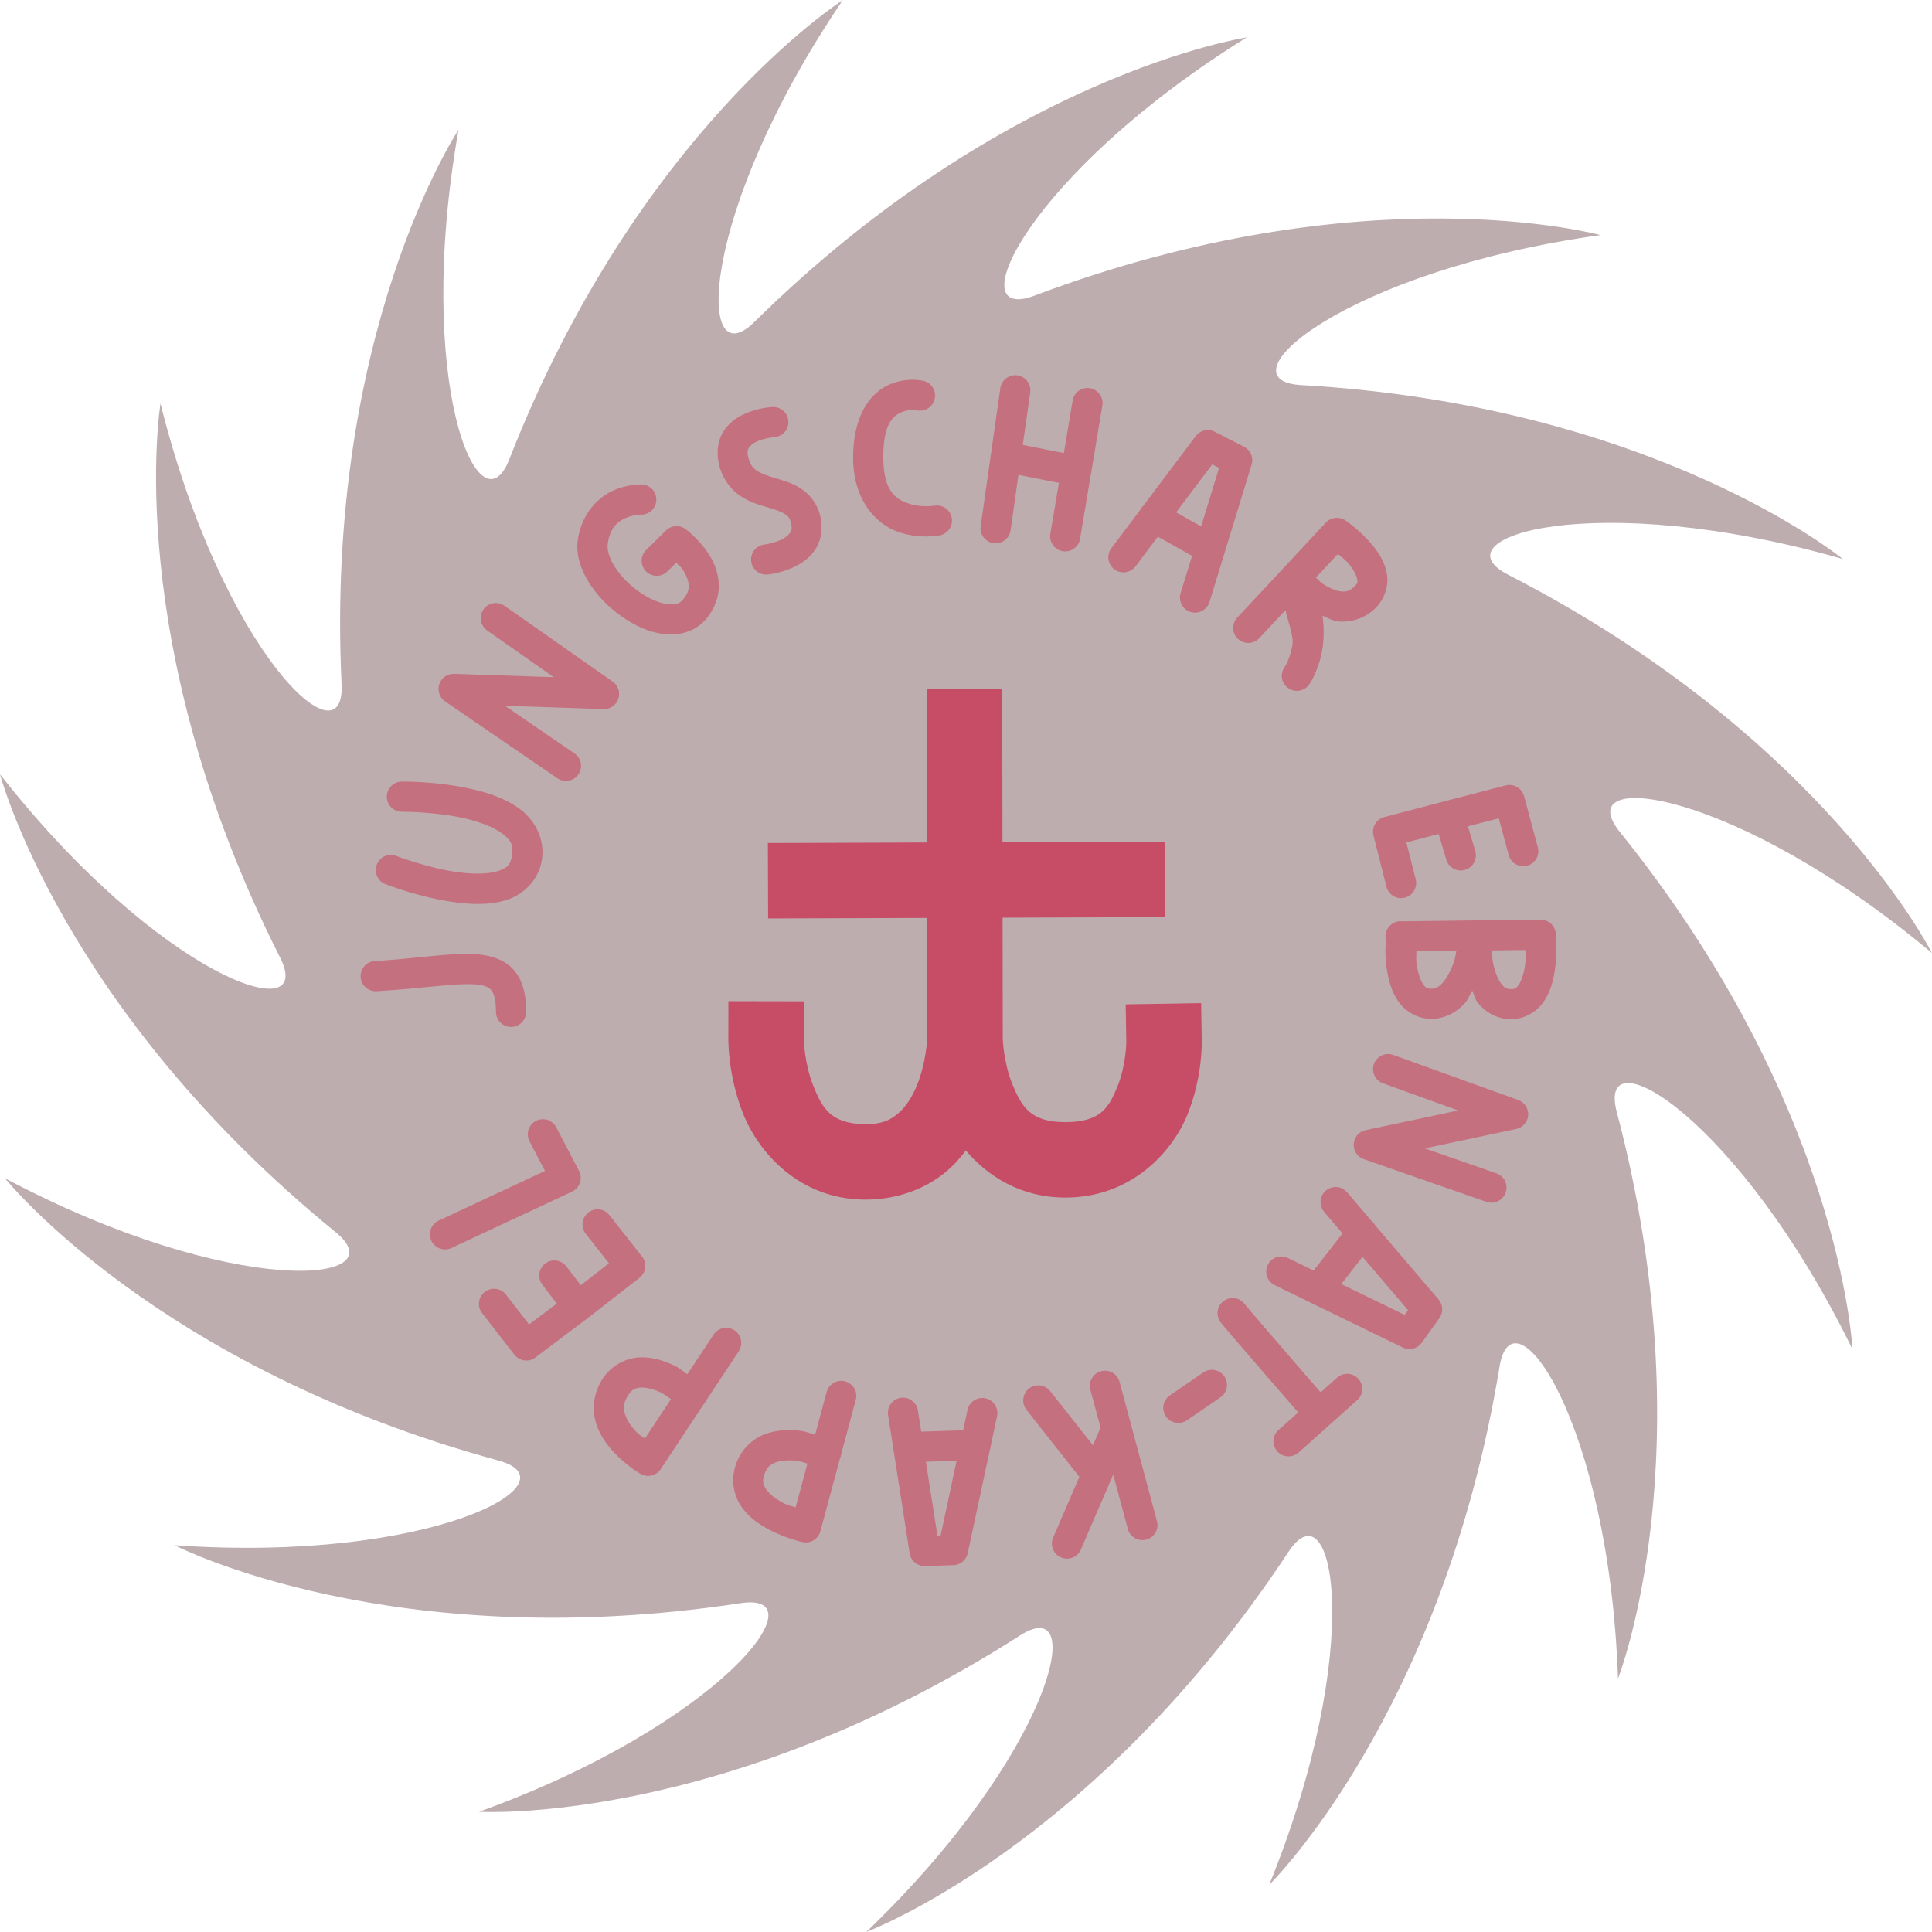
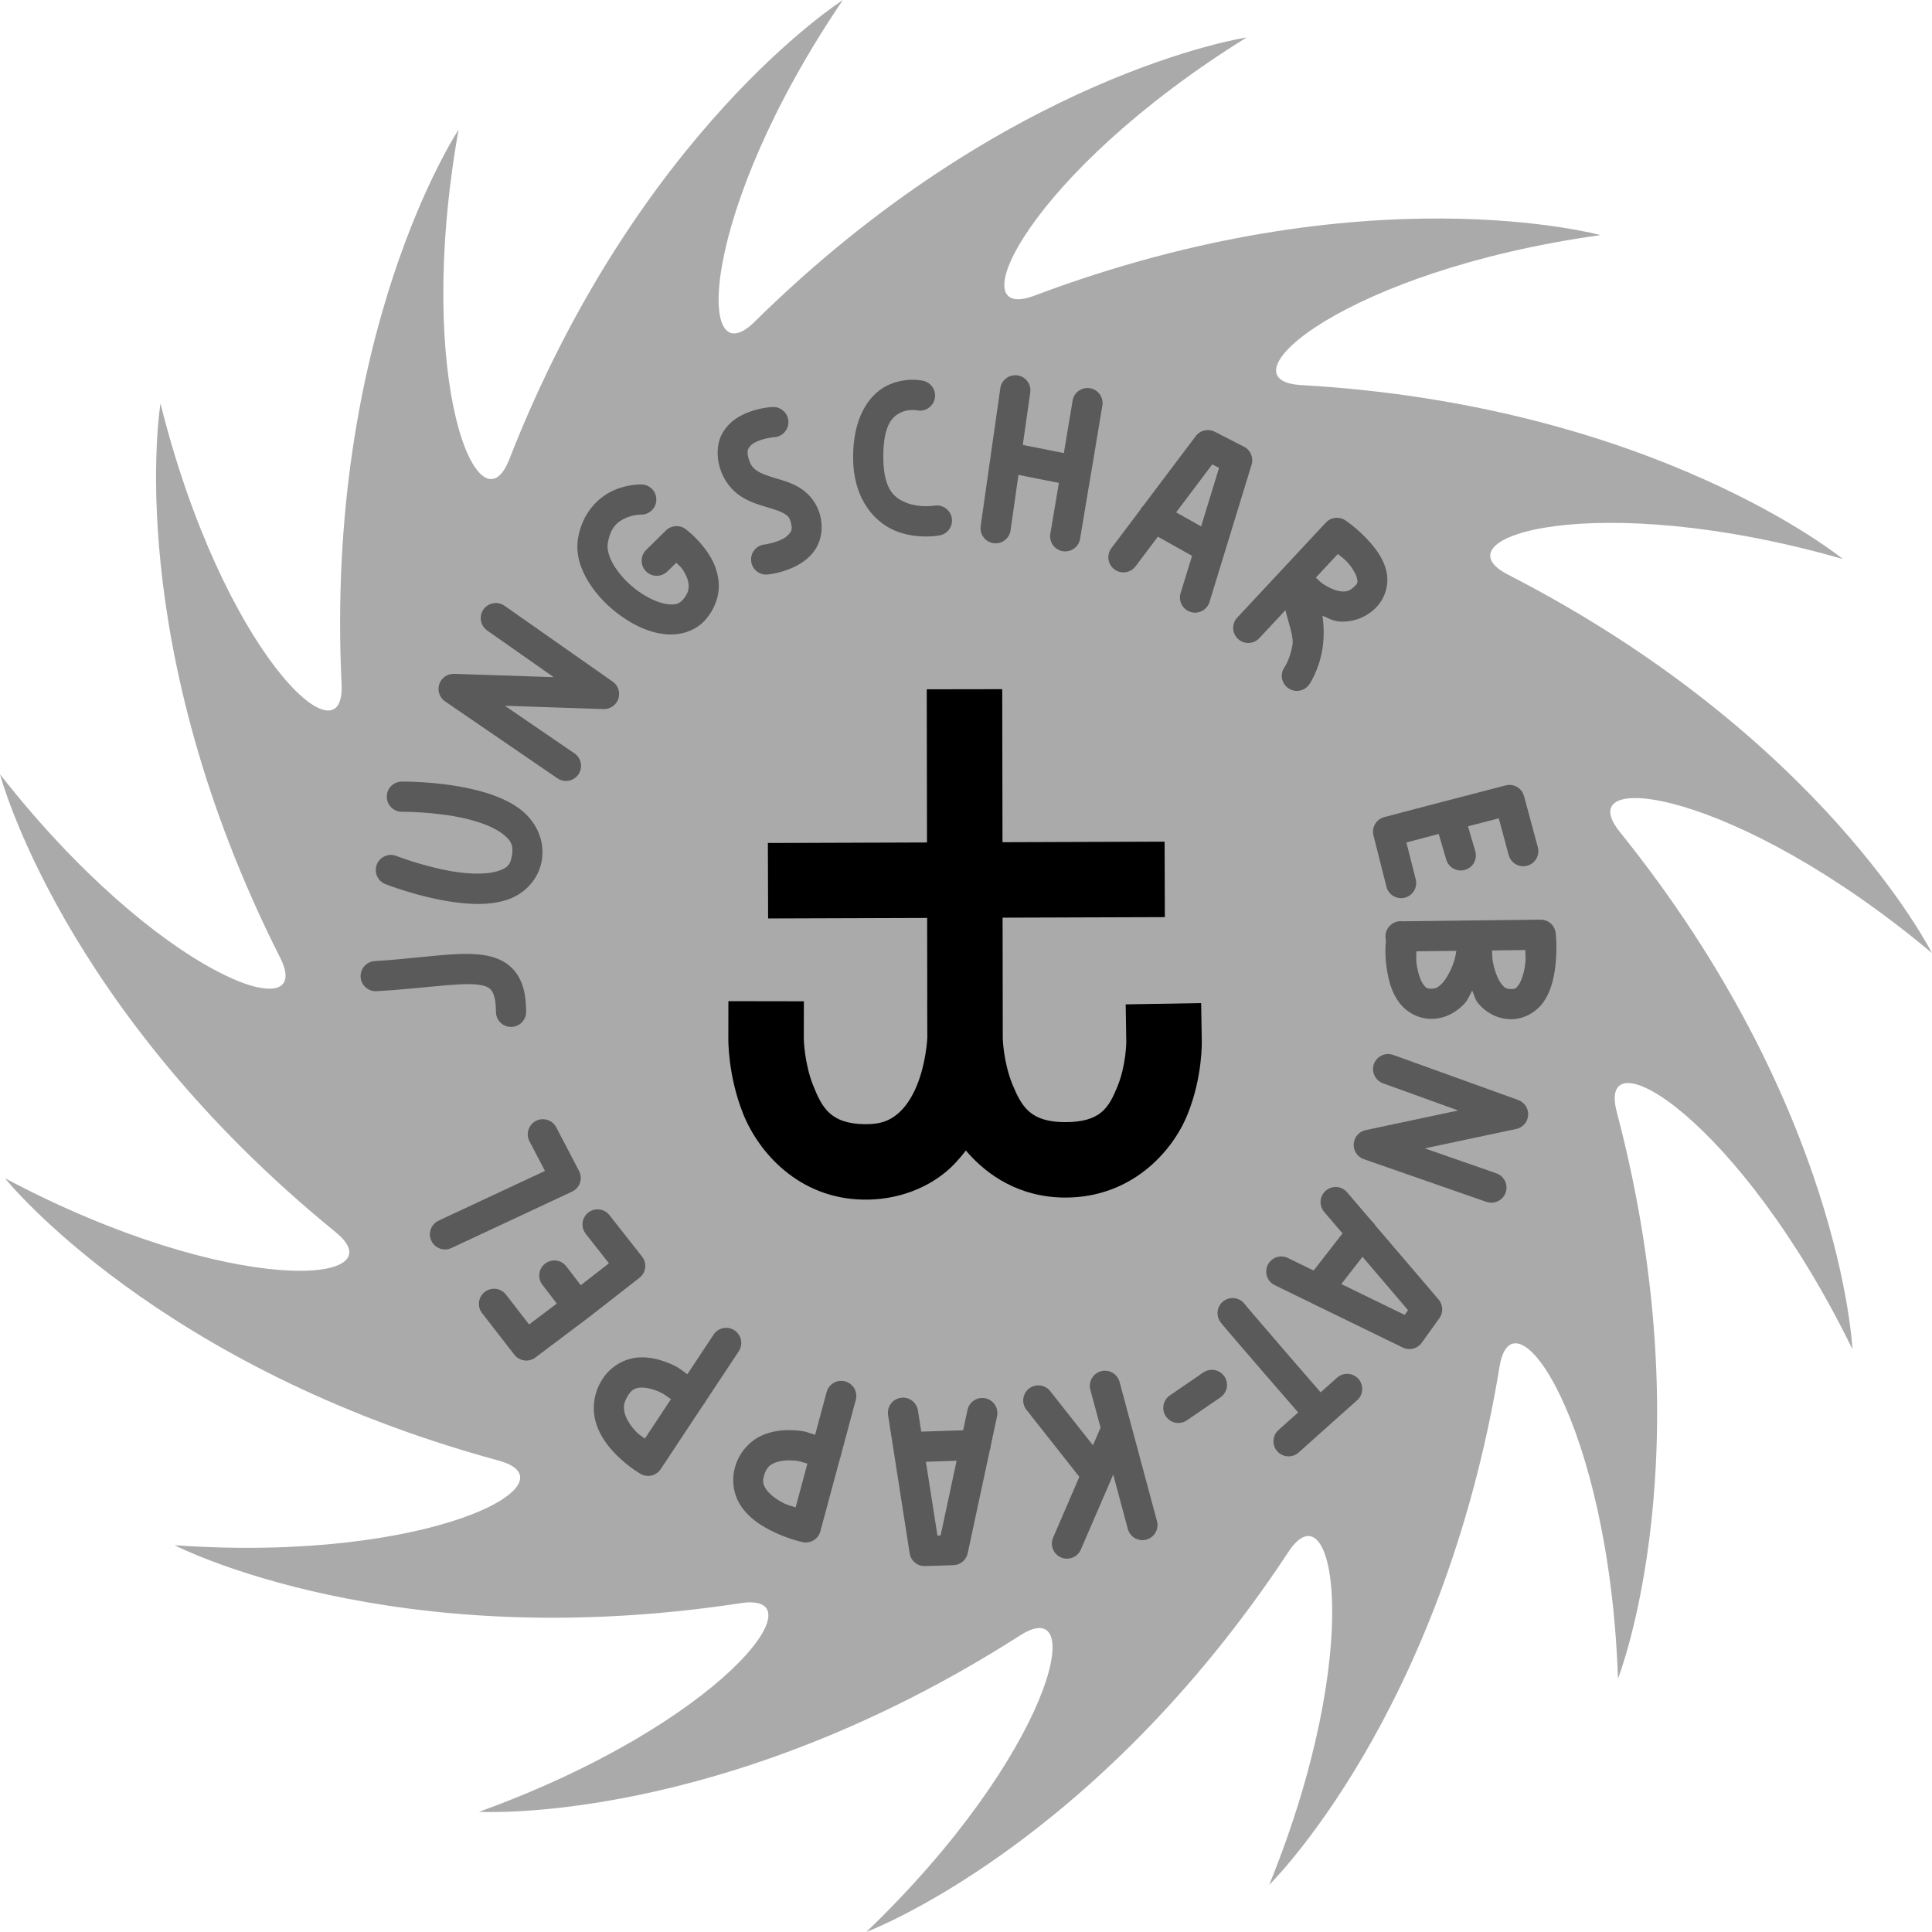
- <svg xmlns="http://www.w3.org/2000/svg" viewBox="0 0 64 64" class="fill-primary">
-   <style>
-       .fill-primary {
-          fill: rgb(199, 77, 103);
-       }
-     </style>
+ <svg xmlns="http://www.w3.org/2000/svg" viewBox="0 0 64 64">
  <path style="filter: invert(.4);" d="M27.924 0l-.004.002-.004.004c-.045.029-6.795 4.345-11.045 15.21-.99 2.533-3.167-2.55-1.682-10.913l.002-.008.004-.008-.004.004-.003.01c-.048.072-4.428 6.74-3.873 18.363.13 2.715-3.938-1.047-5.997-9.29v-.007l-.002-.004v.01c-.012.075-1.295 7.947 3.963 18.348 1.228 2.427-4.024.635-9.273-6.065l-.004-.004c.009.033 2.04 7.773 11.115 15.164C13.23 42.537 7.7 43.03.167 39.033c.027.036 5.044 6.276 16.347 9.35 2.632.716-2.215 3.401-10.723 2.805l-.017-.004.007.004c.004 0 .007.002.01.003.093.048 7.205 3.679 18.742 1.916 2.698-.412-.636 4.008-8.658 6.909l-.004.002c.032.002 8.055.47 17.92-5.842 2.297-1.47 1.055 3.92-5.09 9.82l-.002.002c.023-.008 7.547-2.827 13.985-12.594 1.497-2.272 2.565 3.151-.637 11.028l-.002.006c.022-.022 5.74-5.643 7.63-17.168.44-2.683 3.63 1.841 3.923 10.334v.002c.016-.041 2.936-7.487-.041-18.772-.694-2.628 4.067.21 7.802 7.85l.004.012v-.006-.002-.002c-.002-.054-.381-8.033-7.707-17.131-1.707-2.12 3.802-1.457 10.334 4.008l.01.011-.002-.006-.002-.002-.004-.006c-.039-.076-3.648-7.19-14.035-12.523-2.427-1.246 2.883-2.87 11.088-.52-.019-.015-6.232-5.093-17.945-5.761-2.726-.156 1.459-3.79 9.912-4.967h.01s-7.763-2.136-18.753 2.004c-2.553.962-.215-4.054 7.028-8.553-.044.007-7.98 1.214-16.305 9.424-1.94 1.912-1.852-3.615 2.924-10.656l.004-.004.004-.004zm25.674 55.607l-.002.006.002-.004v-.002z" />
  <path style="filter: invert(.1);" d="M33.63 12.43a.5.5 0 00-.492.422l-.652 4.574a.5.5 0 10.99.143l.261-1.838 1.34.265-.279 1.662a.5.5 0 10.985.164l.355-2.123a.5.5 0 00.004-.015l.38-2.281a.5.5 0 00-.984-.165l-.296 1.771-1.361-.271.248-1.744a.5.5 0 00-.498-.565zm-3.436.15c-.223.005-.52.048-.82.2-.601.303-1.131 1.077-1.113 2.426.018 1.384.765 2.153 1.48 2.41.715.257 1.387.119 1.387.119a.5.5 0 10-.184-.983s-.451.071-.865-.078-.804-.402-.818-1.482c-.015-1.115.304-1.389.562-1.52.258-.13.535-.082.535-.082a.501.501 0 10.207-.98s-.148-.034-.37-.03zm-4.588.903a.5.5 0 00-.035.002s-.494.016-.98.261a1.499 1.499 0 00-.673.627c-.165.312-.195.724-.066 1.141.132.425.404.742.697.932.294.19.595.276.848.352.253.075.46.141.582.216.122.076.174.125.22.301.05.187.023.252-.019.322a.668.668 0 01-.262.221c-.255.134-.584.178-.584.178a.5.5 0 10.108.994s.472-.041.941-.287c.235-.123.486-.304.658-.596.172-.291.23-.687.125-1.086a1.521 1.521 0 00-.664-.896c-.286-.176-.573-.253-.82-.326-.247-.074-.451-.144-.588-.233-.136-.088-.22-.172-.287-.389-.07-.224-.041-.307-.006-.375a.535.535 0 01.238-.2c.248-.125.59-.159.59-.159a.5.5 0 00-.023-1zm14.39.763a.5.5 0 00-.385.2l-1.74 2.31a.5.5 0 00-.105.143l-.95 1.26a.5.5 0 10.8.602l.74-.983 1.133.635-.38 1.234a.5.5 0 00.958.293l.496-1.619.898-2.93a.5.5 0 00-.25-.592l-.973-.498a.5.5 0 00-.242-.054zm.162 1.137l.225.116-.594 1.938-.828-.465zm-18.9.665s-.45-.019-.933.197c-.484.215-1.036.728-1.178 1.592-.086.52.088 1.02.359 1.455.271.434.65.819 1.076 1.12.425.303.896.525 1.387.59.491.066 1.047-.062 1.408-.482.311-.361.45-.787.435-1.17a1.973 1.973 0 00-.322-.973c-.328-.525-.78-.85-.78-.85a.5.5 0 00-.648.044l-.652.642a.5.5 0 10.701.713l.29-.283c.1.101.146.114.24.264.102.164.166.334.172.48.005.147-.025.284-.194.48-.119.14-.252.18-.517.145s-.619-.186-.942-.416a3.08 3.08 0 01-.805-.834c-.186-.299-.253-.577-.222-.763.09-.551.338-.724.597-.84.26-.116.495-.111.495-.111a.5.5 0 10.033-1zm23.03 1.105a.5.5 0 00-.367.158l-1.434 1.539-1.482 1.588a.5.5 0 10.73.681l.848-.908c.092.408.281.88.23 1.162-.084.474-.253.715-.253.715a.5.5 0 10.826.562s.294-.437.412-1.102c.058-.325.073-.719.01-1.152.184.075.347.178.566.194.376.026.806-.095 1.145-.402a1.33 1.33 0 00.428-1.158c-.06-.382-.254-.686-.457-.94a4.628 4.628 0 00-.918-.85.5.5 0 00-.283-.087zm.03 1.199c.146.12.234.166.392.363.142.177.231.361.248.469.017.107.028.136-.111.263-.148.135-.252.155-.403.145-.15-.01-.344-.083-.53-.194-.18-.105-.204-.157-.325-.265zm-27.88 1.623a.5.5 0 00-.051.002.5.5 0 00-.244.912l2.2 1.543-3.3-.11a.5.5 0 00-.3.912l3.712 2.541a.5.5 0 10.566-.824l-2.297-1.572 3.268.11a.5.5 0 00.303-.91l-3.578-2.509a.5.5 0 00-.28-.095zm-3.132 5.916a.5.5 0 10.014 1s1.072-.008 2.07.218c.5.114.971.293 1.248.504.277.212.376.37.324.713-.052.343-.175.437-.49.535-.315.098-.814.1-1.318.03-1.009-.142-2.023-.536-2.023-.536a.5.5 0 10-.365.932s1.084.43 2.25.594c.583.082 1.194.11 1.754-.065.56-.174 1.077-.65 1.182-1.34.104-.69-.237-1.299-.707-1.658s-1.055-.552-1.631-.683c-1.152-.262-2.307-.244-2.307-.244zm36.7.11a.5.5 0 00-.128.016l-1.982.516-.012.002a.5.5 0 00-.008.002l-2.021.531a.5.5 0 00-.357.606l.43 1.7a.5.5 0 10.97-.245l-.31-1.221 1.071-.282.25.85a.5.5 0 00.961-.281l-.242-.823 1.021-.263.324 1.2a.5.5 0 10.965-.26l-.453-1.68a.5.5 0 00-.478-.368zm1.03 4.464l-4.573.054a.5.5 0 00-.39.118.5.5 0 00-.004.002.5.5 0 00-.033.033.5.5 0 00-.004.004.5.5 0 00-.121.47c-.01.134-.052.52.049 1.074.058.322.155.666.375.971.219.305.611.557 1.066.56.455.005.846-.22 1.107-.5.123-.132.175-.289.261-.437.065.137.086.28.186.406.236.297.629.538 1.086.543.463.005.866-.253 1.086-.566.22-.313.314-.665.369-.996.11-.661.04-1.285.04-1.285a.5.5 0 00-.501-.451zm-.508 1.006c.004.2.027.294-.018.566-.04.246-.12.47-.201.586-.082.116-.11.142-.258.14-.155-.001-.214-.042-.312-.165-.099-.124-.193-.342-.252-.578-.066-.26-.05-.346-.061-.536zm-2.283.027c-.04.183-.031.24-.12.467-.094.242-.22.467-.347.603-.128.137-.22.185-.367.184-.148-.001-.182-.03-.264-.144-.082-.115-.16-.33-.203-.565-.046-.255-.025-.34-.024-.53zm-33.09.108c-.746.03-1.633.165-2.73.23a.5.5 0 10.06.998c1.52-.09 2.667-.28 3.278-.223.306.029.43.095.506.184.076.089.16.288.16.723a.5.5 0 101 0c0-.56-.103-1.028-.4-1.375-.297-.347-.734-.485-1.174-.526a5.328 5.328 0 00-.701-.011zm30.81 3.31a.5.5 0 00-.143.973l2.482.897-3.068.652a.5.5 0 00-.06.96l4.063 1.415a.5.5 0 10.33-.945l-2.372-.827 3.029-.642a.5.5 0 00.066-.96l-4.133-1.491a.5.5 0 00-.195-.031zm-27.98 2.159a.5.5 0 00-.442.738l.51.976-3.523 1.646a.5.5 0 10.424.907l3.996-1.867a.5.5 0 00.232-.684l-.752-1.441a.5.5 0 00-.445-.275zm26.25 2.246a.5.5 0 00-.366.83l.604.707-.957 1.23-.871-.424a.5.5 0 00-.438.898l1.234.602a.5.5 0 00.002.002l3.03 1.475a.5.5 0 00.624-.16l.586-.817a.5.5 0 00-.027-.615l-2.102-2.461v-.002a.5.5 0 00-.115-.135l-.81-.949a.5.5 0 00-.395-.182zm-24.43.74a.5.5 0 00-.399.814l.766.973-.932.727-.492-.64a.5.5 0 00-.793.608l.49.64-.918.692-.767-.99a.5.5 0 10-.79.615l1.07 1.377a.5.5 0 00.696.092l1.689-1.271a.5.5 0 00.025-.018.5.5 0 00.006-.005l.006-.004 1.721-1.342a.5.5 0 00.084-.705l-1.074-1.365a.5.5 0 00-.389-.198zm25.33 1.572l1.508 1.768-.112.156-2.098-1.021zM40.803 43a.5.5 0 00-.366.806c.05.066.093.114.182.22l.346.405c.276.322.63.732.98 1.137.536.62.842.972 1.06 1.221l-.653.582a.5.5 0 10.666.746l.986-.882a.5.5 0 00.031-.028l.924-.824a.5.5 0 00-.666-.746l-.545.486a391.692 391.692 0 01-2.024-2.344l-.341-.398c-.087-.102-.158-.192-.145-.174a.5.5 0 00-.384-.207.5.5 0 00-.051 0zm-16.76.986a.5.5 0 00-.407.229l-.867 1.31c-.204-.143-.28-.24-.652-.384-.322-.126-.698-.22-1.104-.158a1.57 1.57 0 00-1.086.752 1.74 1.74 0 00-.213 1.295c.094.395.305.716.527.974.444.517.977.819.977.819a.5.5 0 00.668-.155l1.414-2.135a.5.5 0 00.088-.133l1.082-1.633a.5.5 0 00-.428-.78zm16.08 1.391a.5.5 0 00-.266.09l-1.082.744a.5.5 0 10.564.824l1.084-.742a.5.5 0 00-.3-.916zm-3.506.03a.5.5 0 00-.053.001.5.5 0 00-.442.637l.336 1.248-.252.584-1.418-1.795a.5.5 0 10-.785.62l1.752 2.22-.869 2.012a.5.5 0 00.918.397l.988-2.287a.5.5 0 00.008-.018l.076-.18.493 1.83a.5.5 0 00.964-.26l-.863-3.214a.5.5 0 00-.002-.006l-.379-1.41a.5.5 0 00-.472-.38zm-8.775.335a.5.5 0 00-.46.377l-.38 1.41c-.231-.067-.322-.131-.702-.15-.337-.017-.715.012-1.08.181-.364.17-.698.508-.851.975-.156.475-.07.96.146 1.307.217.348.528.58.83.756a4.718 4.718 0 001.238.486.5.5 0 00.592-.357l.649-2.408a.5.5 0 00.043-.154l.48-1.785a.5.5 0 00-.506-.637zm-6.674.229c.15-.023.366.015.59.101.244.096.308.169.468.278l-.863 1.305c-.142-.107-.206-.124-.36-.303-.154-.18-.27-.377-.312-.553-.042-.176-.036-.328.098-.549.13-.215.23-.256.379-.279zm8.746.328a.5.5 0 00-.497.57l.18 1.148.537 3.44a.5.5 0 00.51.421l.94-.03a.5.5 0 00.472-.394l.73-3.404a.5.5 0 00.034-.158.5.5 0 000-.002l.209-.975a.5.5 0 10-.979-.21l-.144.675-1.389.045-.111-.71a.5.5 0 00-.492-.417zm-3.664 2.08c.25.012.319.057.496.105l-.39 1.45c-.189-.062-.276-.066-.507-.2-.217-.126-.397-.282-.484-.422-.087-.14-.118-.244-.045-.465.075-.228.171-.31.322-.38s.373-.1.608-.088zm5.439.01l-.53 2.475-.105.004-.383-2.445z" />
  <path d="M33.2 22.83l-2.5.004.002 1.25.006 3.824-4.021.014-1.25.003.008 2.5 5.268-.017.004 2.746h-.002l.004 1.219s-.035.841-.356 1.609c-.16.384-.38.713-.635.922-.255.209-.537.344-1.086.336-1.112-.017-1.402-.524-1.7-1.27-.3-.746-.315-1.551-.315-1.551l.002-1.25-2.5-.004-.002 1.25s-.02 1.206.492 2.484 1.845 2.807 3.986 2.84c1.078.016 2.028-.347 2.705-.9.272-.223.491-.472.685-.727.724.855 1.827 1.563 3.311 1.559 2.151-.006 3.514-1.483 4.027-2.742.514-1.26.477-2.45.477-2.45l-.02-1.25-2.5.042.02 1.25s-.006.766-.291 1.465c-.285.699-.55 1.182-1.721 1.186-1.155.003-1.448-.5-1.754-1.236-.305-.735-.326-1.534-.326-1.537v-.004l-.006-3.996 4.125-.014 1.25-.004-.008-2.5-5.37.018-.007-3.818z" />
</svg>
